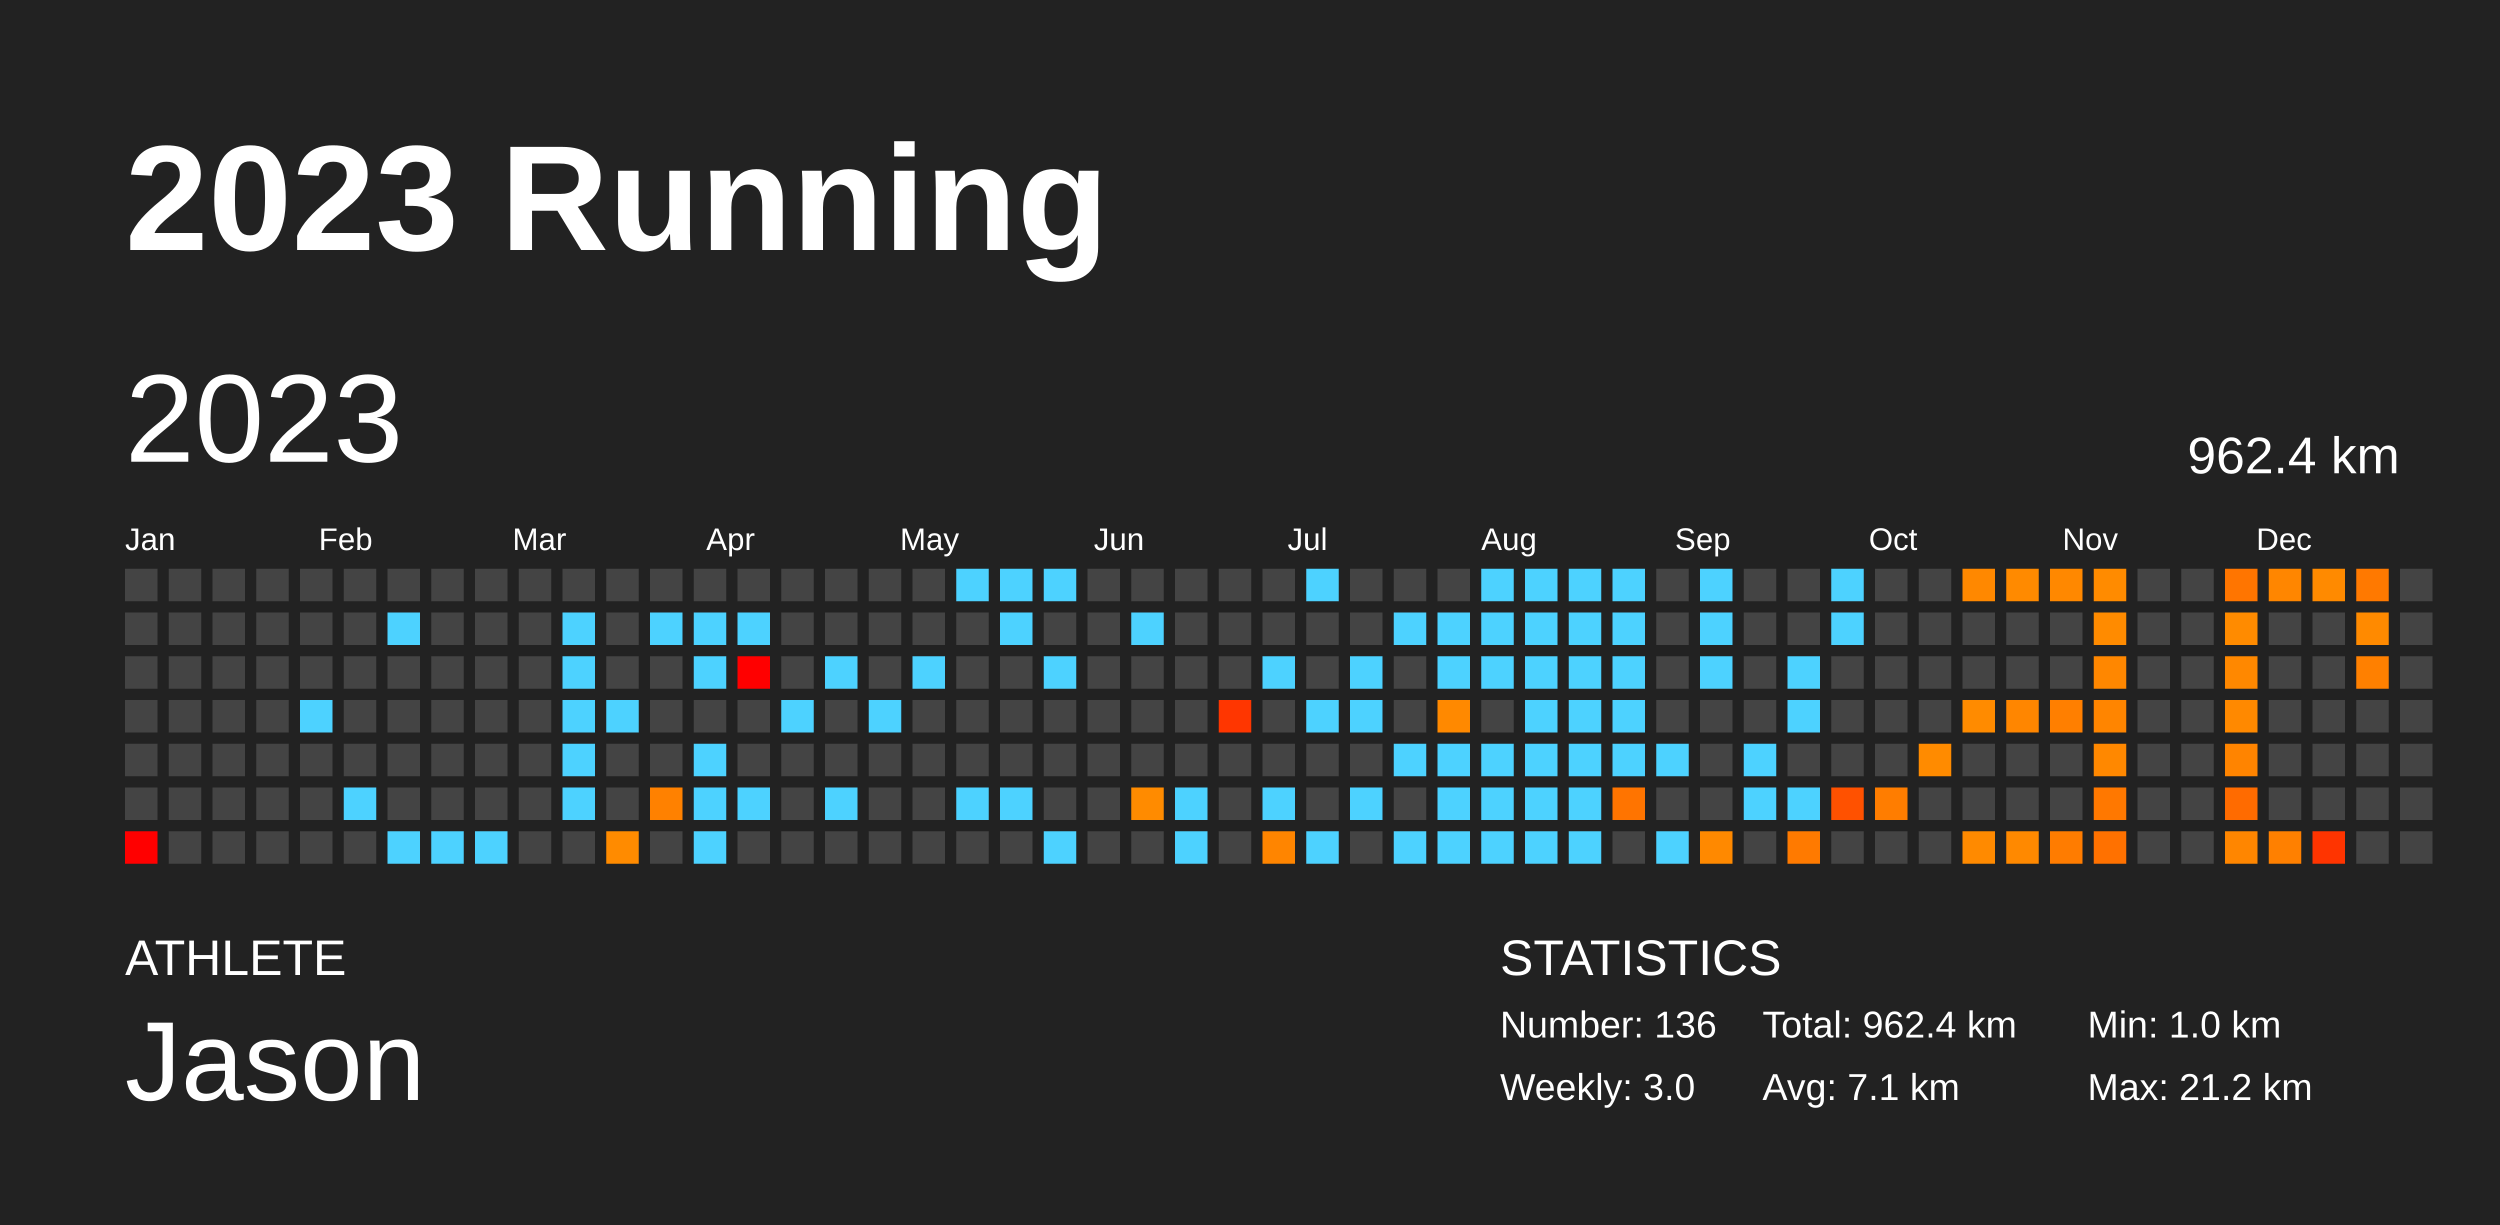
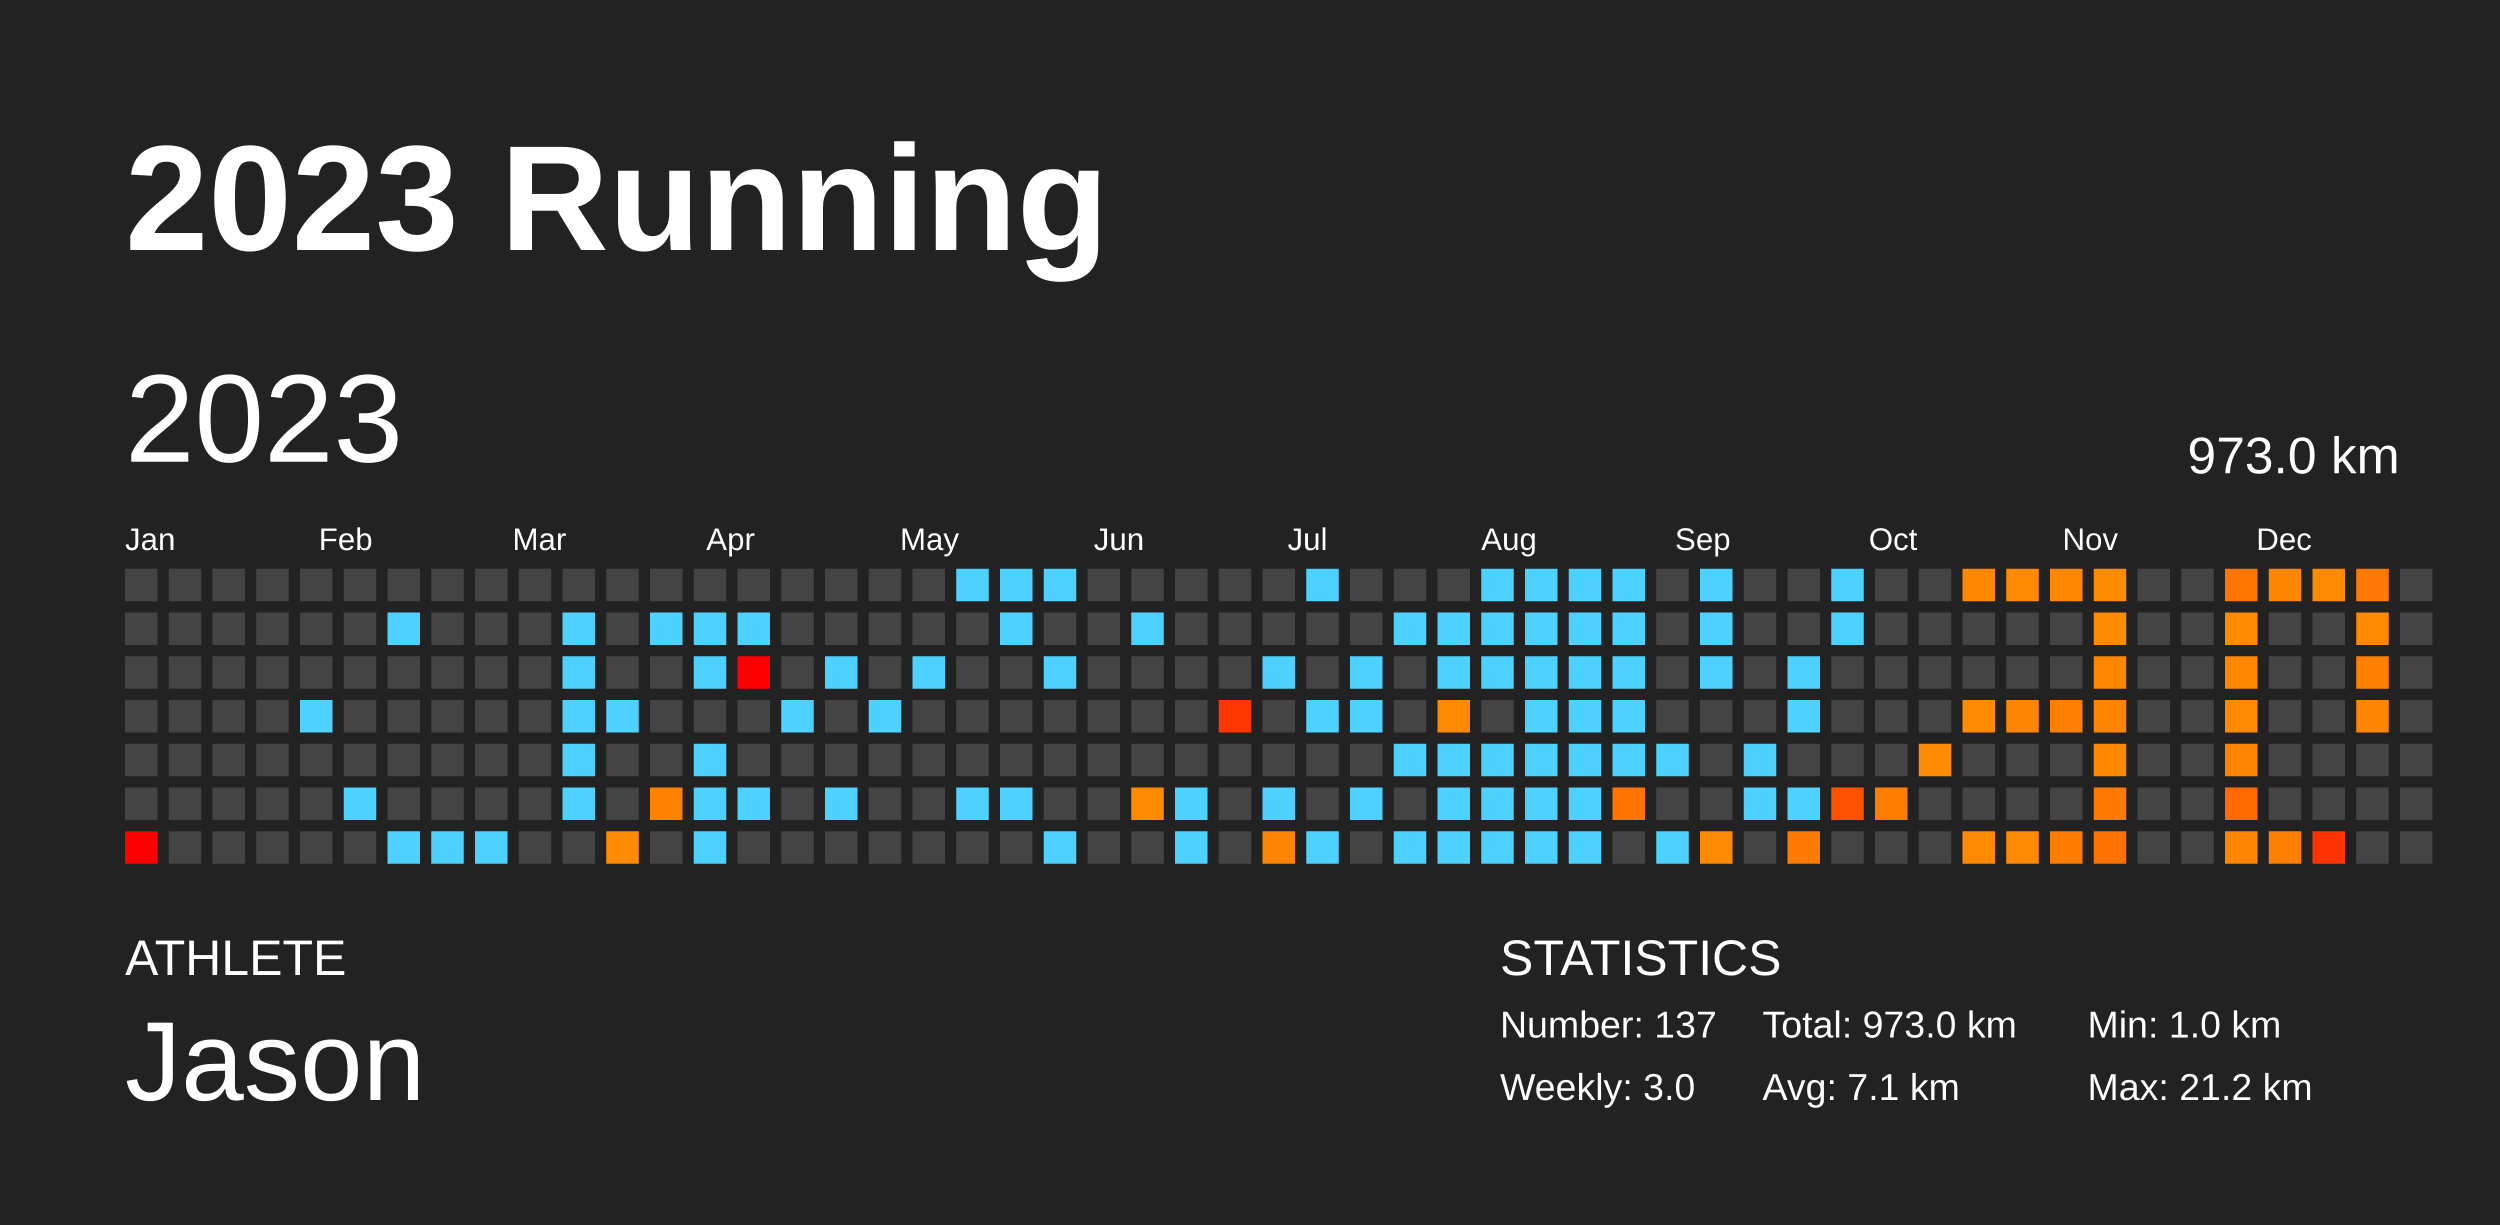
<svg xmlns="http://www.w3.org/2000/svg" baseProfile="full" height="98mm" version="1.1" viewBox="0,0,200,98" width="200mm">
  <defs />
  <rect fill="#222222" height="98" width="200" x="0" y="0" />
  <text fill="#FFFFFF" style="font-size:12px; font-family:Arial; font-weight:bold;" x="10" y="20">2023 Running</text>
  <text fill="#FFFFFF" style="font-size:4px; font-family:Arial" x="10" y="78">ATHLETE</text>
  <text fill="#FFFFFF" style="font-size:9px; font-family:Arial" x="10" y="88">Jason</text>
  <text fill="#FFFFFF" style="font-size:4px; font-family:Arial" x="120" y="78">STATISTICS</text>
-   <text fill="#FFFFFF" style="font-size:3px; font-family:Arial" x="120" y="83">Number: 136</text>
+   <text fill="#FFFFFF" style="font-size:3px; font-family:Arial" x="120" y="83">Number: 137</text>
  <text fill="#FFFFFF" style="font-size:3px; font-family:Arial" x="120" y="88">Weekly: 3.0</text>
-   <text fill="#FFFFFF" style="font-size:3px; font-family:Arial" x="141" y="83">Total: 962.4 km</text>
+   <text fill="#FFFFFF" style="font-size:3px; font-family:Arial" x="141" y="83">Total: 973.0 km</text>
  <text fill="#FFFFFF" style="font-size:3px; font-family:Arial" x="141" y="88">Avg: 7.1 km</text>
  <text fill="#FFFFFF" style="font-size:3px; font-family:Arial" x="167" y="83">Min: 1.0 km</text>
  <text fill="#FFFFFF" style="font-size:3px; font-family:Arial" x="167" y="88">Max: 21.2 km</text>
  <text dominant-baseline="hanging" fill="#FFFFFF" style="font-size:10.0px; font-family:Arial;" x="10" y="30">2023</text>
-   <text dominant-baseline="hanging" fill="#FFFFFF" style="font-size:4.125px; font-family:Arial;" x="175" y="35">962.4 km</text>
+   <text dominant-baseline="hanging" fill="#FFFFFF" style="font-size:4.125px; font-family:Arial;" x="175" y="35">973.0 km</text>
  <text fill="#FFFFFF" style="font-size:2.5px; font-family:Arial" x="10.0" y="44">Jan</text>
  <text fill="#FFFFFF" style="font-size:2.5px; font-family:Arial" x="25.5" y="44">Feb</text>
  <text fill="#FFFFFF" style="font-size:2.5px; font-family:Arial" x="41.0" y="44">Mar</text>
  <text fill="#FFFFFF" style="font-size:2.5px; font-family:Arial" x="56.5" y="44">Apr</text>
  <text fill="#FFFFFF" style="font-size:2.5px; font-family:Arial" x="72.0" y="44">May</text>
  <text fill="#FFFFFF" style="font-size:2.5px; font-family:Arial" x="87.5" y="44">Jun</text>
  <text fill="#FFFFFF" style="font-size:2.5px; font-family:Arial" x="103.0" y="44">Jul</text>
  <text fill="#FFFFFF" style="font-size:2.5px; font-family:Arial" x="118.5" y="44">Aug</text>
  <text fill="#FFFFFF" style="font-size:2.5px; font-family:Arial" x="134.0" y="44">Sep</text>
  <text fill="#FFFFFF" style="font-size:2.5px; font-family:Arial" x="149.5" y="44">Oct</text>
  <text fill="#FFFFFF" style="font-size:2.5px; font-family:Arial" x="165.0" y="44">Nov</text>
  <text fill="#FFFFFF" style="font-size:2.5px; font-family:Arial" x="180.5" y="44">Dec</text>
  <rect fill="#444444" height="2.6" width="2.6" x="10.0" y="45.5" />
  <rect fill="#444444" height="2.6" width="2.6" x="10.0" y="49.0" />
  <rect fill="#444444" height="2.6" width="2.6" x="10.0" y="52.5" />
  <rect fill="#444444" height="2.6" width="2.6" x="10.0" y="56.0" />
  <rect fill="#444444" height="2.6" width="2.6" x="10.0" y="59.5" />
  <rect fill="#444444" height="2.6" width="2.6" x="10.0" y="63.0" />
  <rect fill="red" height="2.6" width="2.6" x="10.0" y="66.5" />
  <rect fill="#444444" height="2.6" width="2.6" x="13.5" y="45.5" />
  <rect fill="#444444" height="2.6" width="2.6" x="13.5" y="49.0" />
  <rect fill="#444444" height="2.6" width="2.6" x="13.5" y="52.5" />
  <rect fill="#444444" height="2.6" width="2.6" x="13.5" y="56.0" />
  <rect fill="#444444" height="2.6" width="2.6" x="13.5" y="59.5" />
  <rect fill="#444444" height="2.6" width="2.6" x="13.5" y="63.0" />
  <rect fill="#444444" height="2.6" width="2.6" x="13.5" y="66.5" />
  <rect fill="#444444" height="2.6" width="2.6" x="17.0" y="45.5" />
  <rect fill="#444444" height="2.6" width="2.6" x="17.0" y="49.0" />
  <rect fill="#444444" height="2.6" width="2.6" x="17.0" y="52.5" />
  <rect fill="#444444" height="2.6" width="2.6" x="17.0" y="56.0" />
  <rect fill="#444444" height="2.6" width="2.6" x="17.0" y="59.5" />
  <rect fill="#444444" height="2.6" width="2.6" x="17.0" y="63.0" />
  <rect fill="#444444" height="2.6" width="2.6" x="17.0" y="66.5" />
  <rect fill="#444444" height="2.6" width="2.6" x="20.5" y="45.5" />
  <rect fill="#444444" height="2.6" width="2.6" x="20.5" y="49.0" />
  <rect fill="#444444" height="2.6" width="2.6" x="20.5" y="52.5" />
  <rect fill="#444444" height="2.6" width="2.6" x="20.5" y="56.0" />
  <rect fill="#444444" height="2.6" width="2.6" x="20.5" y="59.5" />
  <rect fill="#444444" height="2.6" width="2.6" x="20.5" y="63.0" />
  <rect fill="#444444" height="2.6" width="2.6" x="20.5" y="66.5" />
  <rect fill="#444444" height="2.6" width="2.6" x="24.0" y="45.5" />
  <rect fill="#444444" height="2.6" width="2.6" x="24.0" y="49.0" />
  <rect fill="#444444" height="2.6" width="2.6" x="24.0" y="52.5" />
  <rect fill="#4dd2ff" height="2.6" width="2.6" x="24.0" y="56.0" />
  <rect fill="#444444" height="2.6" width="2.6" x="24.0" y="59.5" />
  <rect fill="#444444" height="2.6" width="2.6" x="24.0" y="63.0" />
  <rect fill="#444444" height="2.6" width="2.6" x="24.0" y="66.5" />
  <rect fill="#444444" height="2.6" width="2.6" x="27.5" y="45.5" />
  <rect fill="#444444" height="2.6" width="2.6" x="27.5" y="49.0" />
  <rect fill="#444444" height="2.6" width="2.6" x="27.5" y="52.5" />
  <rect fill="#444444" height="2.6" width="2.6" x="27.5" y="56.0" />
  <rect fill="#444444" height="2.6" width="2.6" x="27.5" y="59.5" />
  <rect fill="#4dd2ff" height="2.6" width="2.6" x="27.5" y="63.0" />
  <rect fill="#444444" height="2.6" width="2.6" x="27.5" y="66.5" />
  <rect fill="#444444" height="2.6" width="2.6" x="31.0" y="45.5" />
  <rect fill="#4dd2ff" height="2.6" width="2.6" x="31.0" y="49.0" />
  <rect fill="#444444" height="2.6" width="2.6" x="31.0" y="52.5" />
  <rect fill="#444444" height="2.6" width="2.6" x="31.0" y="56.0" />
  <rect fill="#444444" height="2.6" width="2.6" x="31.0" y="59.5" />
  <rect fill="#444444" height="2.6" width="2.6" x="31.0" y="63.0" />
  <rect fill="#4dd2ff" height="2.6" width="2.6" x="31.0" y="66.5" />
  <rect fill="#444444" height="2.6" width="2.6" x="34.5" y="45.5" />
  <rect fill="#444444" height="2.6" width="2.6" x="34.5" y="49.0" />
  <rect fill="#444444" height="2.6" width="2.6" x="34.5" y="52.5" />
  <rect fill="#444444" height="2.6" width="2.6" x="34.5" y="56.0" />
  <rect fill="#444444" height="2.6" width="2.6" x="34.5" y="59.5" />
  <rect fill="#444444" height="2.6" width="2.6" x="34.5" y="63.0" />
  <rect fill="#4dd2ff" height="2.6" width="2.6" x="34.5" y="66.5" />
  <rect fill="#444444" height="2.6" width="2.6" x="38.0" y="45.5" />
  <rect fill="#444444" height="2.6" width="2.6" x="38.0" y="49.0" />
  <rect fill="#444444" height="2.6" width="2.6" x="38.0" y="52.5" />
  <rect fill="#444444" height="2.6" width="2.6" x="38.0" y="56.0" />
  <rect fill="#444444" height="2.6" width="2.6" x="38.0" y="59.5" />
  <rect fill="#444444" height="2.6" width="2.6" x="38.0" y="63.0" />
  <rect fill="#4dd2ff" height="2.6" width="2.6" x="38.0" y="66.5" />
  <rect fill="#444444" height="2.6" width="2.6" x="41.5" y="45.5" />
  <rect fill="#444444" height="2.6" width="2.6" x="41.5" y="49.0" />
  <rect fill="#444444" height="2.6" width="2.6" x="41.5" y="52.5" />
  <rect fill="#444444" height="2.6" width="2.6" x="41.5" y="56.0" />
  <rect fill="#444444" height="2.6" width="2.6" x="41.5" y="59.5" />
  <rect fill="#444444" height="2.6" width="2.6" x="41.5" y="63.0" />
  <rect fill="#444444" height="2.6" width="2.6" x="41.5" y="66.5" />
  <rect fill="#444444" height="2.6" width="2.6" x="45.0" y="45.5" />
  <rect fill="#4dd2ff" height="2.6" width="2.6" x="45.0" y="49.0" />
  <rect fill="#4dd2ff" height="2.6" width="2.6" x="45.0" y="52.5" />
  <rect fill="#4dd2ff" height="2.6" width="2.6" x="45.0" y="56.0" />
  <rect fill="#4dd2ff" height="2.6" width="2.6" x="45.0" y="59.5" />
  <rect fill="#4dd2ff" height="2.6" width="2.6" x="45.0" y="63.0" />
  <rect fill="#444444" height="2.6" width="2.6" x="45.0" y="66.5" />
  <rect fill="#444444" height="2.6" width="2.6" x="48.5" y="45.5" />
  <rect fill="#444444" height="2.6" width="2.6" x="48.5" y="49.0" />
  <rect fill="#444444" height="2.6" width="2.6" x="48.5" y="52.5" />
  <rect fill="#4dd2ff" height="2.6" width="2.6" x="48.5" y="56.0" />
  <rect fill="#444444" height="2.6" width="2.6" x="48.5" y="59.5" />
  <rect fill="#444444" height="2.6" width="2.6" x="48.5" y="63.0" />
  <rect fill="#ff8b00" height="2.6" width="2.6" x="48.5" y="66.5" />
  <rect fill="#444444" height="2.6" width="2.6" x="52.0" y="45.5" />
  <rect fill="#4dd2ff" height="2.6" width="2.6" x="52.0" y="49.0" />
  <rect fill="#444444" height="2.6" width="2.6" x="52.0" y="52.5" />
  <rect fill="#444444" height="2.6" width="2.6" x="52.0" y="56.0" />
  <rect fill="#444444" height="2.6" width="2.6" x="52.0" y="59.5" />
  <rect fill="#ff8100" height="2.6" width="2.6" x="52.0" y="63.0" />
  <rect fill="#444444" height="2.6" width="2.6" x="52.0" y="66.5" />
  <rect fill="#444444" height="2.6" width="2.6" x="55.5" y="45.5" />
  <rect fill="#4dd2ff" height="2.6" width="2.6" x="55.5" y="49.0" />
  <rect fill="#4dd2ff" height="2.6" width="2.6" x="55.5" y="52.5" />
  <rect fill="#444444" height="2.6" width="2.6" x="55.5" y="56.0" />
  <rect fill="#4dd2ff" height="2.6" width="2.6" x="55.5" y="59.5" />
  <rect fill="#4dd2ff" height="2.6" width="2.6" x="55.5" y="63.0" />
  <rect fill="#4dd2ff" height="2.6" width="2.6" x="55.5" y="66.5" />
  <rect fill="#444444" height="2.6" width="2.6" x="59.0" y="45.5" />
  <rect fill="#4dd2ff" height="2.6" width="2.6" x="59.0" y="49.0" />
  <rect fill="red" height="2.6" width="2.6" x="59.0" y="52.5" />
  <rect fill="#444444" height="2.6" width="2.6" x="59.0" y="56.0" />
  <rect fill="#444444" height="2.6" width="2.6" x="59.0" y="59.5" />
  <rect fill="#4dd2ff" height="2.6" width="2.6" x="59.0" y="63.0" />
  <rect fill="#444444" height="2.6" width="2.6" x="59.0" y="66.5" />
  <rect fill="#444444" height="2.6" width="2.6" x="62.5" y="45.5" />
  <rect fill="#444444" height="2.6" width="2.6" x="62.5" y="49.0" />
  <rect fill="#444444" height="2.6" width="2.6" x="62.5" y="52.5" />
  <rect fill="#4dd2ff" height="2.6" width="2.6" x="62.5" y="56.0" />
  <rect fill="#444444" height="2.6" width="2.6" x="62.5" y="59.5" />
  <rect fill="#444444" height="2.6" width="2.6" x="62.5" y="63.0" />
  <rect fill="#444444" height="2.6" width="2.6" x="62.5" y="66.5" />
  <rect fill="#444444" height="2.6" width="2.6" x="66.0" y="45.5" />
  <rect fill="#444444" height="2.6" width="2.6" x="66.0" y="49.0" />
  <rect fill="#4dd2ff" height="2.6" width="2.6" x="66.0" y="52.5" />
  <rect fill="#444444" height="2.6" width="2.6" x="66.0" y="56.0" />
  <rect fill="#444444" height="2.6" width="2.6" x="66.0" y="59.5" />
  <rect fill="#4dd2ff" height="2.6" width="2.6" x="66.0" y="63.0" />
  <rect fill="#444444" height="2.6" width="2.6" x="66.0" y="66.5" />
  <rect fill="#444444" height="2.6" width="2.6" x="69.5" y="45.5" />
  <rect fill="#444444" height="2.6" width="2.6" x="69.5" y="49.0" />
  <rect fill="#444444" height="2.6" width="2.6" x="69.5" y="52.5" />
  <rect fill="#4dd2ff" height="2.6" width="2.6" x="69.5" y="56.0" />
  <rect fill="#444444" height="2.6" width="2.6" x="69.5" y="59.5" />
  <rect fill="#444444" height="2.6" width="2.6" x="69.5" y="63.0" />
  <rect fill="#444444" height="2.6" width="2.6" x="69.5" y="66.5" />
  <rect fill="#444444" height="2.6" width="2.6" x="73.0" y="45.5" />
  <rect fill="#444444" height="2.6" width="2.6" x="73.0" y="49.0" />
  <rect fill="#4dd2ff" height="2.6" width="2.6" x="73.0" y="52.5" />
  <rect fill="#444444" height="2.6" width="2.6" x="73.0" y="56.0" />
  <rect fill="#444444" height="2.6" width="2.6" x="73.0" y="59.5" />
  <rect fill="#444444" height="2.6" width="2.6" x="73.0" y="63.0" />
  <rect fill="#444444" height="2.6" width="2.6" x="73.0" y="66.5" />
  <rect fill="#4dd2ff" height="2.6" width="2.6" x="76.5" y="45.5" />
  <rect fill="#444444" height="2.6" width="2.6" x="76.5" y="49.0" />
  <rect fill="#444444" height="2.6" width="2.6" x="76.5" y="52.5" />
  <rect fill="#444444" height="2.6" width="2.6" x="76.5" y="56.0" />
  <rect fill="#444444" height="2.6" width="2.6" x="76.5" y="59.5" />
  <rect fill="#4dd2ff" height="2.6" width="2.6" x="76.5" y="63.0" />
  <rect fill="#444444" height="2.6" width="2.6" x="76.5" y="66.5" />
  <rect fill="#4dd2ff" height="2.6" width="2.6" x="80.0" y="45.5" />
  <rect fill="#4dd2ff" height="2.6" width="2.6" x="80.0" y="49.0" />
  <rect fill="#444444" height="2.6" width="2.6" x="80.0" y="52.5" />
  <rect fill="#444444" height="2.6" width="2.6" x="80.0" y="56.0" />
  <rect fill="#444444" height="2.6" width="2.6" x="80.0" y="59.5" />
  <rect fill="#4dd2ff" height="2.6" width="2.6" x="80.0" y="63.0" />
  <rect fill="#444444" height="2.6" width="2.6" x="80.0" y="66.5" />
  <rect fill="#4dd2ff" height="2.6" width="2.6" x="83.5" y="45.5" />
  <rect fill="#444444" height="2.6" width="2.6" x="83.5" y="49.0" />
  <rect fill="#4dd2ff" height="2.6" width="2.6" x="83.5" y="52.5" />
  <rect fill="#444444" height="2.6" width="2.6" x="83.5" y="56.0" />
  <rect fill="#444444" height="2.6" width="2.6" x="83.5" y="59.5" />
  <rect fill="#444444" height="2.6" width="2.6" x="83.5" y="63.0" />
  <rect fill="#4dd2ff" height="2.6" width="2.6" x="83.5" y="66.5" />
  <rect fill="#444444" height="2.6" width="2.6" x="87.0" y="45.5" />
  <rect fill="#444444" height="2.6" width="2.6" x="87.0" y="49.0" />
  <rect fill="#444444" height="2.6" width="2.6" x="87.0" y="52.5" />
  <rect fill="#444444" height="2.6" width="2.6" x="87.0" y="56.0" />
  <rect fill="#444444" height="2.6" width="2.6" x="87.0" y="59.5" />
  <rect fill="#444444" height="2.6" width="2.6" x="87.0" y="63.0" />
  <rect fill="#444444" height="2.6" width="2.6" x="87.0" y="66.5" />
  <rect fill="#444444" height="2.6" width="2.6" x="90.5" y="45.5" />
  <rect fill="#4dd2ff" height="2.6" width="2.6" x="90.5" y="49.0" />
  <rect fill="#444444" height="2.6" width="2.6" x="90.5" y="52.5" />
  <rect fill="#444444" height="2.6" width="2.6" x="90.5" y="56.0" />
  <rect fill="#444444" height="2.6" width="2.6" x="90.5" y="59.5" />
  <rect fill="#ff8b00" height="2.6" width="2.6" x="90.5" y="63.0" />
  <rect fill="#444444" height="2.6" width="2.6" x="90.5" y="66.5" />
  <rect fill="#444444" height="2.6" width="2.6" x="94.0" y="45.5" />
  <rect fill="#444444" height="2.6" width="2.6" x="94.0" y="49.0" />
  <rect fill="#444444" height="2.6" width="2.6" x="94.0" y="52.5" />
  <rect fill="#444444" height="2.6" width="2.6" x="94.0" y="56.0" />
  <rect fill="#444444" height="2.6" width="2.6" x="94.0" y="59.5" />
  <rect fill="#4dd2ff" height="2.6" width="2.6" x="94.0" y="63.0" />
  <rect fill="#4dd2ff" height="2.6" width="2.6" x="94.0" y="66.5" />
  <rect fill="#444444" height="2.6" width="2.6" x="97.5" y="45.5" />
  <rect fill="#444444" height="2.6" width="2.6" x="97.5" y="49.0" />
  <rect fill="#444444" height="2.6" width="2.6" x="97.5" y="52.5" />
  <rect fill="#ff3600" height="2.6" width="2.6" x="97.5" y="56.0" />
  <rect fill="#444444" height="2.6" width="2.6" x="97.5" y="59.5" />
  <rect fill="#444444" height="2.6" width="2.6" x="97.5" y="63.0" />
  <rect fill="#444444" height="2.6" width="2.6" x="97.5" y="66.5" />
  <rect fill="#444444" height="2.6" width="2.6" x="101.0" y="45.5" />
  <rect fill="#444444" height="2.6" width="2.6" x="101.0" y="49.0" />
  <rect fill="#4dd2ff" height="2.6" width="2.6" x="101.0" y="52.5" />
  <rect fill="#444444" height="2.6" width="2.6" x="101.0" y="56.0" />
  <rect fill="#444444" height="2.6" width="2.6" x="101.0" y="59.5" />
  <rect fill="#4dd2ff" height="2.6" width="2.6" x="101.0" y="63.0" />
  <rect fill="#ff8500" height="2.6" width="2.6" x="101.0" y="66.5" />
  <rect fill="#4dd2ff" height="2.6" width="2.6" x="104.5" y="45.5" />
  <rect fill="#444444" height="2.6" width="2.6" x="104.5" y="49.0" />
  <rect fill="#444444" height="2.6" width="2.6" x="104.5" y="52.5" />
  <rect fill="#4dd2ff" height="2.6" width="2.6" x="104.5" y="56.0" />
  <rect fill="#444444" height="2.6" width="2.6" x="104.5" y="59.5" />
  <rect fill="#444444" height="2.6" width="2.6" x="104.5" y="63.0" />
  <rect fill="#4dd2ff" height="2.6" width="2.6" x="104.5" y="66.5" />
  <rect fill="#444444" height="2.6" width="2.6" x="108.0" y="45.5" />
  <rect fill="#444444" height="2.6" width="2.6" x="108.0" y="49.0" />
  <rect fill="#4dd2ff" height="2.6" width="2.6" x="108.0" y="52.5" />
  <rect fill="#4dd2ff" height="2.6" width="2.6" x="108.0" y="56.0" />
  <rect fill="#444444" height="2.6" width="2.6" x="108.0" y="59.5" />
  <rect fill="#4dd2ff" height="2.6" width="2.6" x="108.0" y="63.0" />
  <rect fill="#444444" height="2.6" width="2.6" x="108.0" y="66.5" />
  <rect fill="#444444" height="2.6" width="2.6" x="111.5" y="45.5" />
  <rect fill="#4dd2ff" height="2.6" width="2.6" x="111.5" y="49.0" />
  <rect fill="#444444" height="2.6" width="2.6" x="111.5" y="52.5" />
  <rect fill="#444444" height="2.6" width="2.6" x="111.5" y="56.0" />
  <rect fill="#4dd2ff" height="2.6" width="2.6" x="111.5" y="59.5" />
  <rect fill="#444444" height="2.6" width="2.6" x="111.5" y="63.0" />
  <rect fill="#4dd2ff" height="2.6" width="2.6" x="111.5" y="66.5" />
  <rect fill="#444444" height="2.6" width="2.6" x="115.0" y="45.5" />
  <rect fill="#4dd2ff" height="2.6" width="2.6" x="115.0" y="49.0" />
  <rect fill="#4dd2ff" height="2.6" width="2.6" x="115.0" y="52.5" />
  <rect fill="#ff8900" height="2.6" width="2.6" x="115.0" y="56.0" />
  <rect fill="#4dd2ff" height="2.6" width="2.6" x="115.0" y="59.5" />
  <rect fill="#4dd2ff" height="2.6" width="2.6" x="115.0" y="63.0" />
  <rect fill="#4dd2ff" height="2.6" width="2.6" x="115.0" y="66.5" />
  <rect fill="#4dd2ff" height="2.6" width="2.6" x="118.5" y="45.5" />
  <rect fill="#4dd2ff" height="2.6" width="2.6" x="118.5" y="49.0" />
  <rect fill="#4dd2ff" height="2.6" width="2.6" x="118.5" y="52.5" />
  <rect fill="#444444" height="2.6" width="2.6" x="118.5" y="56.0" />
  <rect fill="#4dd2ff" height="2.6" width="2.6" x="118.5" y="59.5" />
  <rect fill="#4dd2ff" height="2.6" width="2.6" x="118.5" y="63.0" />
  <rect fill="#4dd2ff" height="2.6" width="2.6" x="118.5" y="66.5" />
  <rect fill="#4dd2ff" height="2.6" width="2.6" x="122.0" y="45.5" />
  <rect fill="#4dd2ff" height="2.6" width="2.6" x="122.0" y="49.0" />
  <rect fill="#4dd2ff" height="2.6" width="2.6" x="122.0" y="52.5" />
  <rect fill="#4dd2ff" height="2.6" width="2.6" x="122.0" y="56.0" />
  <rect fill="#4dd2ff" height="2.6" width="2.6" x="122.0" y="59.5" />
  <rect fill="#4dd2ff" height="2.6" width="2.6" x="122.0" y="63.0" />
  <rect fill="#4dd2ff" height="2.6" width="2.6" x="122.0" y="66.5" />
  <rect fill="#4dd2ff" height="2.6" width="2.6" x="125.5" y="45.5" />
  <rect fill="#4dd2ff" height="2.6" width="2.6" x="125.5" y="49.0" />
  <rect fill="#4dd2ff" height="2.6" width="2.6" x="125.5" y="52.5" />
  <rect fill="#4dd2ff" height="2.6" width="2.6" x="125.5" y="56.0" />
  <rect fill="#4dd2ff" height="2.6" width="2.6" x="125.5" y="59.5" />
  <rect fill="#4dd2ff" height="2.6" width="2.6" x="125.5" y="63.0" />
  <rect fill="#4dd2ff" height="2.6" width="2.6" x="125.5" y="66.5" />
  <rect fill="#4dd2ff" height="2.6" width="2.6" x="129.0" y="45.5" />
  <rect fill="#4dd2ff" height="2.6" width="2.6" x="129.0" y="49.0" />
  <rect fill="#4dd2ff" height="2.6" width="2.6" x="129.0" y="52.5" />
  <rect fill="#4dd2ff" height="2.6" width="2.6" x="129.0" y="56.0" />
  <rect fill="#4dd2ff" height="2.6" width="2.6" x="129.0" y="59.5" />
  <rect fill="#ff7400" height="2.6" width="2.6" x="129.0" y="63.0" />
  <rect fill="#444444" height="2.6" width="2.6" x="129.0" y="66.5" />
  <rect fill="#444444" height="2.6" width="2.6" x="132.5" y="45.5" />
  <rect fill="#444444" height="2.6" width="2.6" x="132.5" y="49.0" />
  <rect fill="#444444" height="2.6" width="2.6" x="132.5" y="52.5" />
  <rect fill="#444444" height="2.6" width="2.6" x="132.5" y="56.0" />
  <rect fill="#4dd2ff" height="2.6" width="2.6" x="132.5" y="59.5" />
  <rect fill="#444444" height="2.6" width="2.6" x="132.5" y="63.0" />
  <rect fill="#4dd2ff" height="2.6" width="2.6" x="132.5" y="66.5" />
  <rect fill="#4dd2ff" height="2.6" width="2.6" x="136.0" y="45.5" />
  <rect fill="#4dd2ff" height="2.6" width="2.6" x="136.0" y="49.0" />
  <rect fill="#4dd2ff" height="2.6" width="2.6" x="136.0" y="52.5" />
  <rect fill="#444444" height="2.6" width="2.6" x="136.0" y="56.0" />
  <rect fill="#444444" height="2.6" width="2.6" x="136.0" y="59.5" />
  <rect fill="#444444" height="2.6" width="2.6" x="136.0" y="63.0" />
  <rect fill="#ff8900" height="2.6" width="2.6" x="136.0" y="66.5" />
  <rect fill="#444444" height="2.6" width="2.6" x="139.5" y="45.5" />
  <rect fill="#444444" height="2.6" width="2.6" x="139.5" y="49.0" />
  <rect fill="#444444" height="2.6" width="2.6" x="139.5" y="52.5" />
  <rect fill="#444444" height="2.6" width="2.6" x="139.5" y="56.0" />
  <rect fill="#4dd2ff" height="2.6" width="2.6" x="139.5" y="59.5" />
  <rect fill="#4dd2ff" height="2.6" width="2.6" x="139.5" y="63.0" />
  <rect fill="#444444" height="2.6" width="2.6" x="139.5" y="66.5" />
  <rect fill="#444444" height="2.6" width="2.6" x="143.0" y="45.5" />
  <rect fill="#444444" height="2.6" width="2.6" x="143.0" y="49.0" />
  <rect fill="#4dd2ff" height="2.6" width="2.6" x="143.0" y="52.5" />
  <rect fill="#4dd2ff" height="2.6" width="2.6" x="143.0" y="56.0" />
  <rect fill="#444444" height="2.6" width="2.6" x="143.0" y="59.5" />
  <rect fill="#4dd2ff" height="2.6" width="2.6" x="143.0" y="63.0" />
  <rect fill="#ff7a00" height="2.6" width="2.6" x="143.0" y="66.5" />
  <rect fill="#4dd2ff" height="2.6" width="2.6" x="146.5" y="45.5" />
  <rect fill="#4dd2ff" height="2.6" width="2.6" x="146.5" y="49.0" />
  <rect fill="#444444" height="2.6" width="2.6" x="146.5" y="52.5" />
  <rect fill="#444444" height="2.6" width="2.6" x="146.5" y="56.0" />
  <rect fill="#444444" height="2.6" width="2.6" x="146.5" y="59.5" />
  <rect fill="#ff5100" height="2.6" width="2.6" x="146.5" y="63.0" />
  <rect fill="#444444" height="2.6" width="2.6" x="146.5" y="66.5" />
  <rect fill="#444444" height="2.6" width="2.6" x="150.0" y="45.5" />
  <rect fill="#444444" height="2.6" width="2.6" x="150.0" y="49.0" />
  <rect fill="#444444" height="2.6" width="2.6" x="150.0" y="52.5" />
  <rect fill="#444444" height="2.6" width="2.6" x="150.0" y="56.0" />
  <rect fill="#444444" height="2.6" width="2.6" x="150.0" y="59.5" />
  <rect fill="#ff7d00" height="2.6" width="2.6" x="150.0" y="63.0" />
  <rect fill="#444444" height="2.6" width="2.6" x="150.0" y="66.5" />
  <rect fill="#444444" height="2.6" width="2.6" x="153.5" y="45.5" />
  <rect fill="#444444" height="2.6" width="2.6" x="153.5" y="49.0" />
  <rect fill="#444444" height="2.6" width="2.6" x="153.5" y="52.5" />
  <rect fill="#444444" height="2.6" width="2.6" x="153.5" y="56.0" />
  <rect fill="#ff8b00" height="2.6" width="2.6" x="153.5" y="59.5" />
  <rect fill="#444444" height="2.6" width="2.6" x="153.5" y="63.0" />
  <rect fill="#444444" height="2.6" width="2.6" x="153.5" y="66.5" />
  <rect fill="#ff8800" height="2.6" width="2.6" x="157.0" y="45.5" />
  <rect fill="#444444" height="2.6" width="2.6" x="157.0" y="49.0" />
  <rect fill="#444444" height="2.6" width="2.6" x="157.0" y="52.5" />
  <rect fill="#ff8b00" height="2.6" width="2.6" x="157.0" y="56.0" />
  <rect fill="#444444" height="2.6" width="2.6" x="157.0" y="59.5" />
  <rect fill="#444444" height="2.6" width="2.6" x="157.0" y="63.0" />
  <rect fill="#ff8a00" height="2.6" width="2.6" x="157.0" y="66.5" />
  <rect fill="#ff8a00" height="2.6" width="2.6" x="160.5" y="45.5" />
  <rect fill="#444444" height="2.6" width="2.6" x="160.5" y="49.0" />
  <rect fill="#444444" height="2.6" width="2.6" x="160.5" y="52.5" />
  <rect fill="#ff8600" height="2.6" width="2.6" x="160.5" y="56.0" />
  <rect fill="#444444" height="2.6" width="2.6" x="160.5" y="59.5" />
  <rect fill="#444444" height="2.6" width="2.6" x="160.5" y="63.0" />
  <rect fill="#ff8900" height="2.6" width="2.6" x="160.5" y="66.5" />
  <rect fill="#ff8800" height="2.6" width="2.6" x="164.0" y="45.5" />
  <rect fill="#444444" height="2.6" width="2.6" x="164.0" y="49.0" />
  <rect fill="#444444" height="2.6" width="2.6" x="164.0" y="52.5" />
  <rect fill="#ff7f00" height="2.6" width="2.6" x="164.0" y="56.0" />
  <rect fill="#444444" height="2.6" width="2.6" x="164.0" y="59.5" />
  <rect fill="#444444" height="2.6" width="2.6" x="164.0" y="63.0" />
  <rect fill="#ff7c00" height="2.6" width="2.6" x="164.0" y="66.5" />
  <rect fill="#ff8b00" height="2.6" width="2.6" x="167.5" y="45.5" />
  <rect fill="#ff8b00" height="2.6" width="2.6" x="167.5" y="49.0" />
  <rect fill="#ff8700" height="2.6" width="2.6" x="167.5" y="52.5" />
  <rect fill="#ff8500" height="2.6" width="2.6" x="167.5" y="56.0" />
  <rect fill="#ff8800" height="2.6" width="2.6" x="167.5" y="59.5" />
  <rect fill="#ff7800" height="2.6" width="2.6" x="167.5" y="63.0" />
  <rect fill="#ff7100" height="2.6" width="2.6" x="167.5" y="66.5" />
  <rect fill="#444444" height="2.6" width="2.6" x="171.0" y="45.5" />
  <rect fill="#444444" height="2.6" width="2.6" x="171.0" y="49.0" />
  <rect fill="#444444" height="2.6" width="2.6" x="171.0" y="52.5" />
  <rect fill="#444444" height="2.6" width="2.6" x="171.0" y="56.0" />
  <rect fill="#444444" height="2.6" width="2.6" x="171.0" y="59.5" />
  <rect fill="#444444" height="2.6" width="2.6" x="171.0" y="63.0" />
  <rect fill="#444444" height="2.6" width="2.6" x="171.0" y="66.5" />
  <rect fill="#444444" height="2.6" width="2.6" x="174.5" y="45.5" />
  <rect fill="#444444" height="2.6" width="2.6" x="174.5" y="49.0" />
  <rect fill="#444444" height="2.6" width="2.6" x="174.5" y="52.5" />
  <rect fill="#444444" height="2.6" width="2.6" x="174.5" y="56.0" />
  <rect fill="#444444" height="2.6" width="2.6" x="174.5" y="59.5" />
  <rect fill="#444444" height="2.6" width="2.6" x="174.5" y="63.0" />
  <rect fill="#444444" height="2.6" width="2.6" x="174.5" y="66.5" />
  <rect fill="#ff7500" height="2.6" width="2.6" x="178.0" y="45.5" />
  <rect fill="#ff8b00" height="2.6" width="2.6" x="178.0" y="49.0" />
  <rect fill="#ff8800" height="2.6" width="2.6" x="178.0" y="52.5" />
  <rect fill="#ff8900" height="2.6" width="2.6" x="178.0" y="56.0" />
  <rect fill="#ff8400" height="2.6" width="2.6" x="178.0" y="59.5" />
  <rect fill="#ff6b00" height="2.6" width="2.6" x="178.0" y="63.0" />
  <rect fill="#ff8600" height="2.6" width="2.6" x="178.0" y="66.5" />
  <rect fill="#ff8600" height="2.6" width="2.6" x="181.5" y="45.5" />
  <rect fill="#444444" height="2.6" width="2.6" x="181.5" y="49.0" />
  <rect fill="#444444" height="2.6" width="2.6" x="181.5" y="52.5" />
  <rect fill="#444444" height="2.6" width="2.6" x="181.5" y="56.0" />
  <rect fill="#444444" height="2.6" width="2.6" x="181.5" y="59.5" />
  <rect fill="#444444" height="2.6" width="2.6" x="181.5" y="63.0" />
  <rect fill="#ff8000" height="2.6" width="2.6" x="181.5" y="66.5" />
  <rect fill="#ff8a00" height="2.6" width="2.6" x="185.0" y="45.5" />
  <rect fill="#444444" height="2.6" width="2.6" x="185.0" y="49.0" />
  <rect fill="#444444" height="2.6" width="2.6" x="185.0" y="52.5" />
  <rect fill="#444444" height="2.6" width="2.6" x="185.0" y="56.0" />
  <rect fill="#444444" height="2.6" width="2.6" x="185.0" y="59.5" />
  <rect fill="#444444" height="2.6" width="2.6" x="185.0" y="63.0" />
  <rect fill="#ff3400" height="2.6" width="2.6" x="185.0" y="66.5" />
  <rect fill="#ff7900" height="2.6" width="2.6" x="188.5" y="45.5" />
  <rect fill="#ff8a00" height="2.6" width="2.6" x="188.5" y="49.0" />
  <rect fill="#ff8000" height="2.6" width="2.6" x="188.5" y="52.5" />
-   <rect fill="#444444" height="2.6" width="2.6" x="188.5" y="56.0" />
+   <rect fill="#ff8600" height="2.6" width="2.6" x="188.5" y="56.0" />
  <rect fill="#444444" height="2.6" width="2.6" x="188.5" y="59.5" />
  <rect fill="#444444" height="2.6" width="2.6" x="188.5" y="63.0" />
  <rect fill="#444444" height="2.6" width="2.6" x="188.5" y="66.5" />
  <rect fill="#444444" height="2.6" width="2.6" x="192.0" y="45.5" />
  <rect fill="#444444" height="2.6" width="2.6" x="192.0" y="49.0" />
  <rect fill="#444444" height="2.6" width="2.6" x="192.0" y="52.5" />
  <rect fill="#444444" height="2.6" width="2.6" x="192.0" y="56.0" />
  <rect fill="#444444" height="2.6" width="2.6" x="192.0" y="59.5" />
  <rect fill="#444444" height="2.6" width="2.6" x="192.0" y="63.0" />
  <rect fill="#444444" height="2.6" width="2.6" x="192.0" y="66.5" />
</svg>
